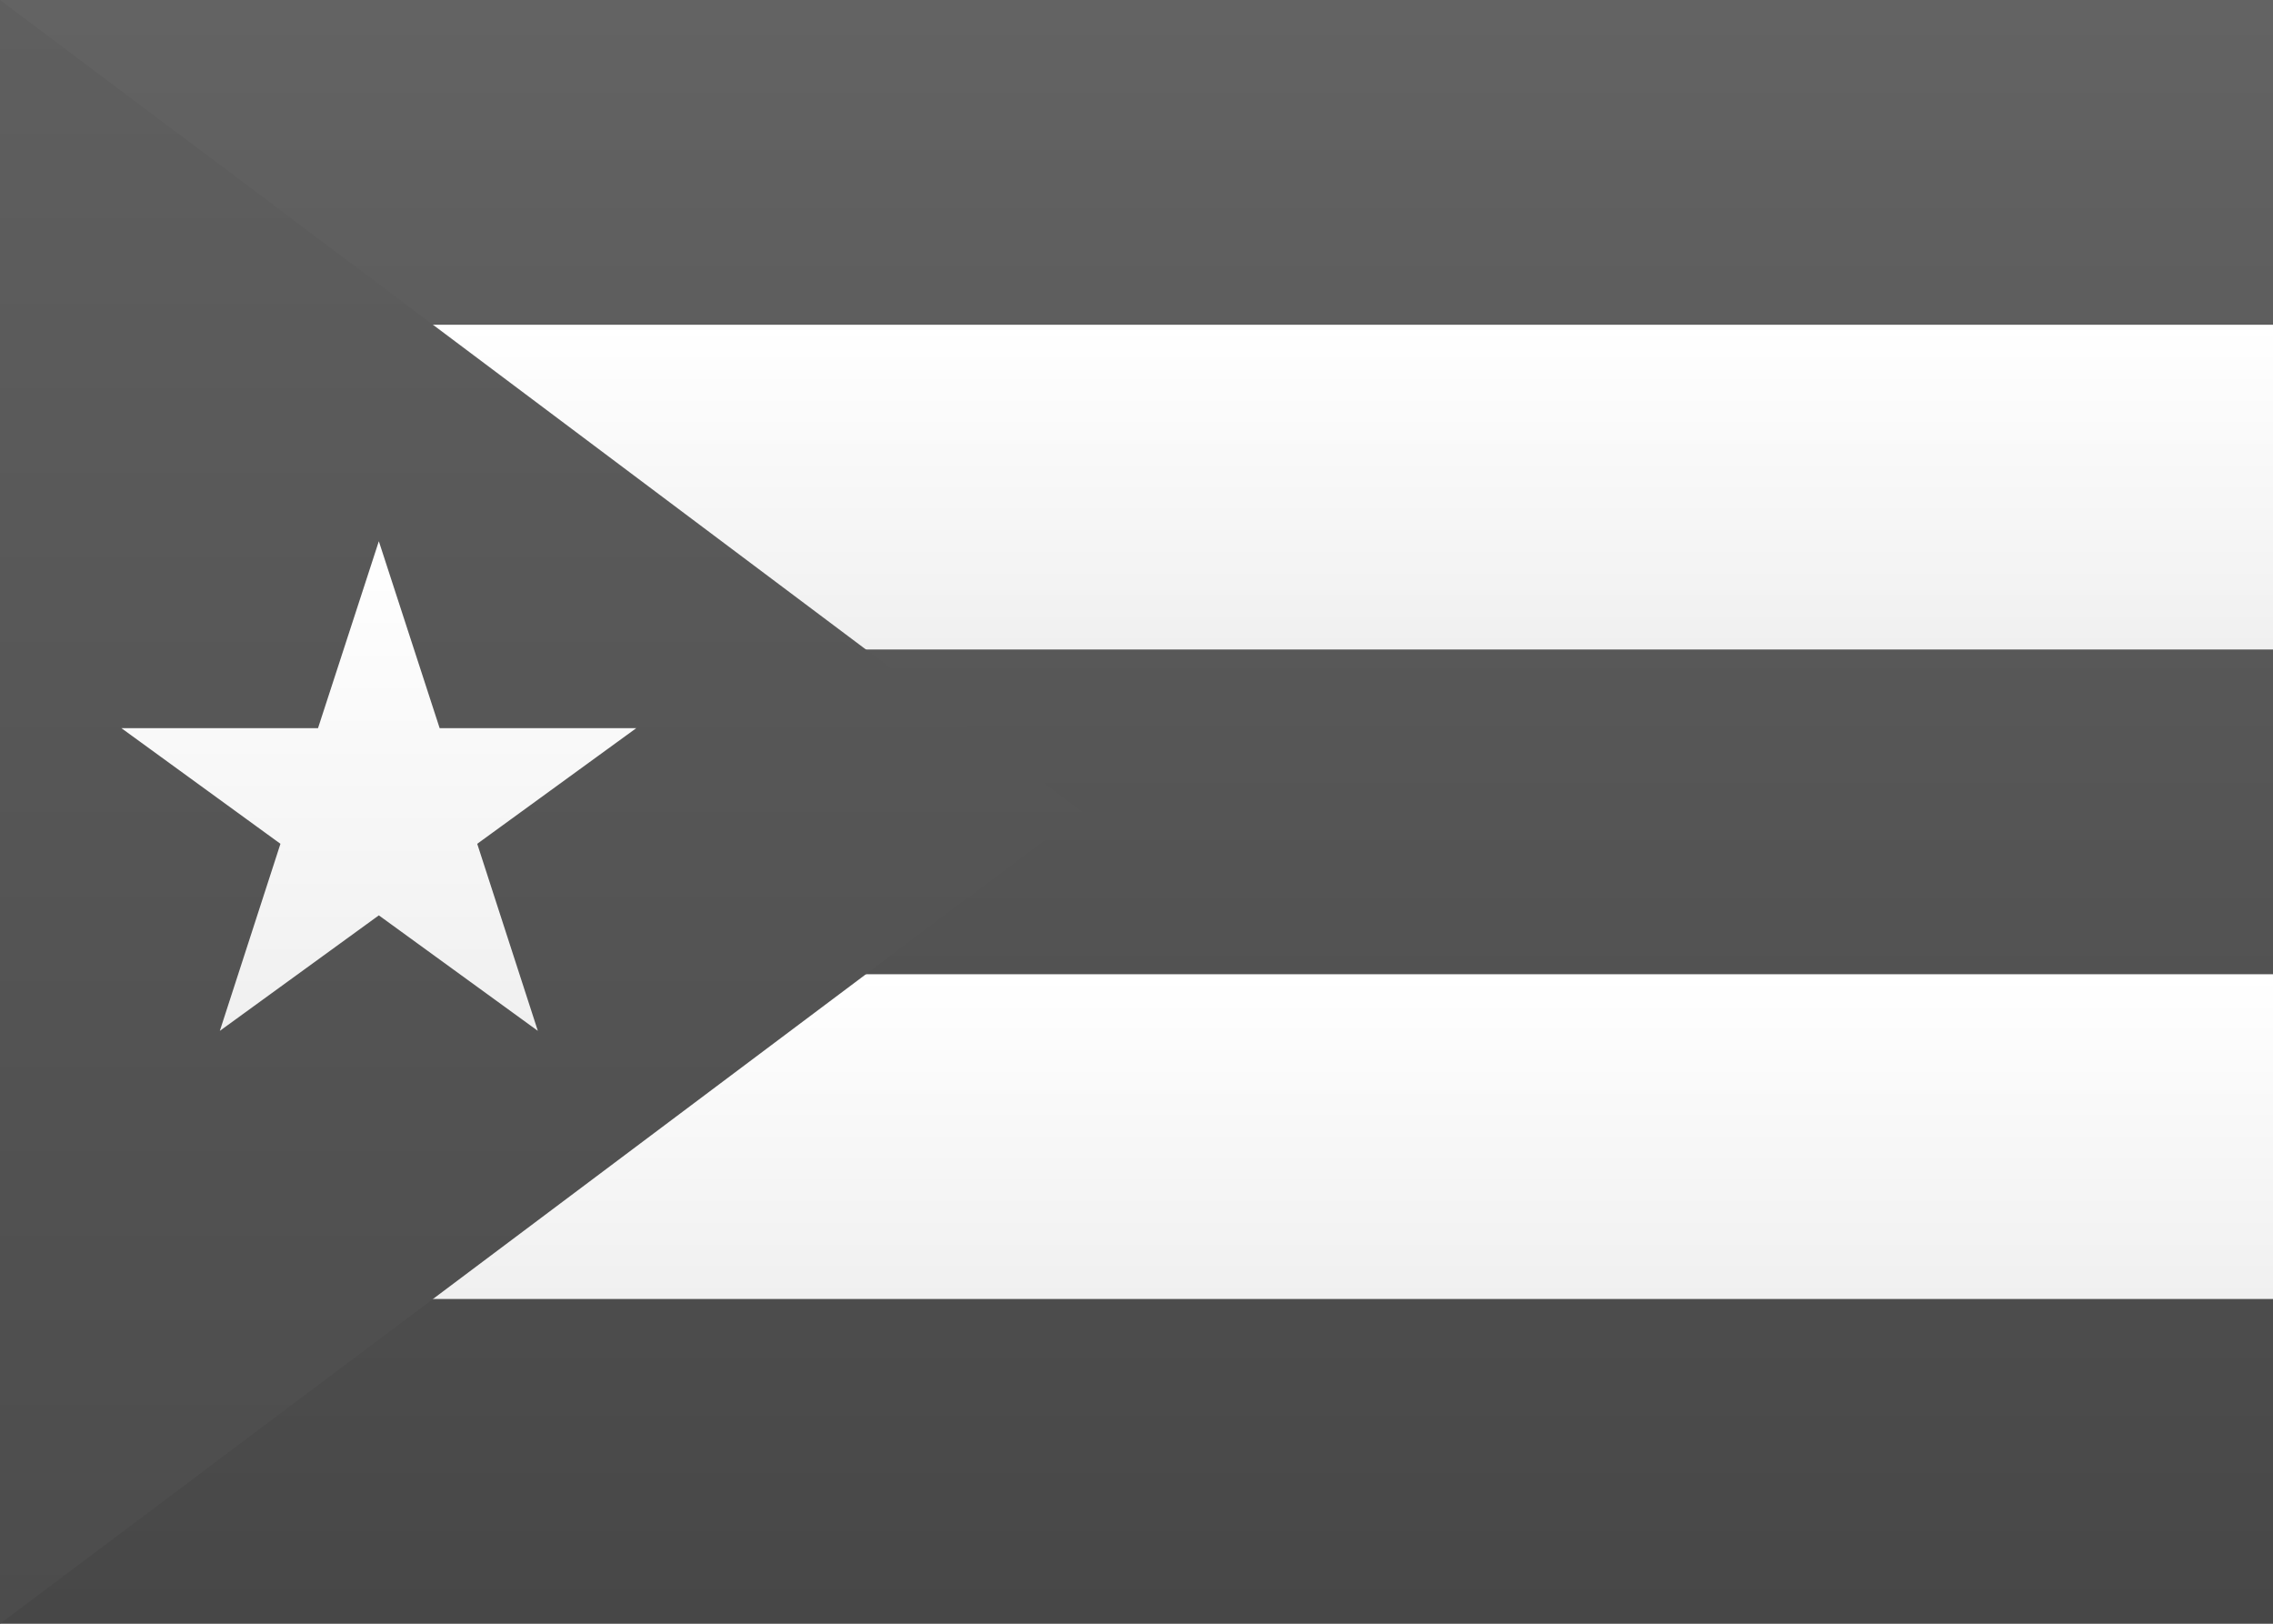
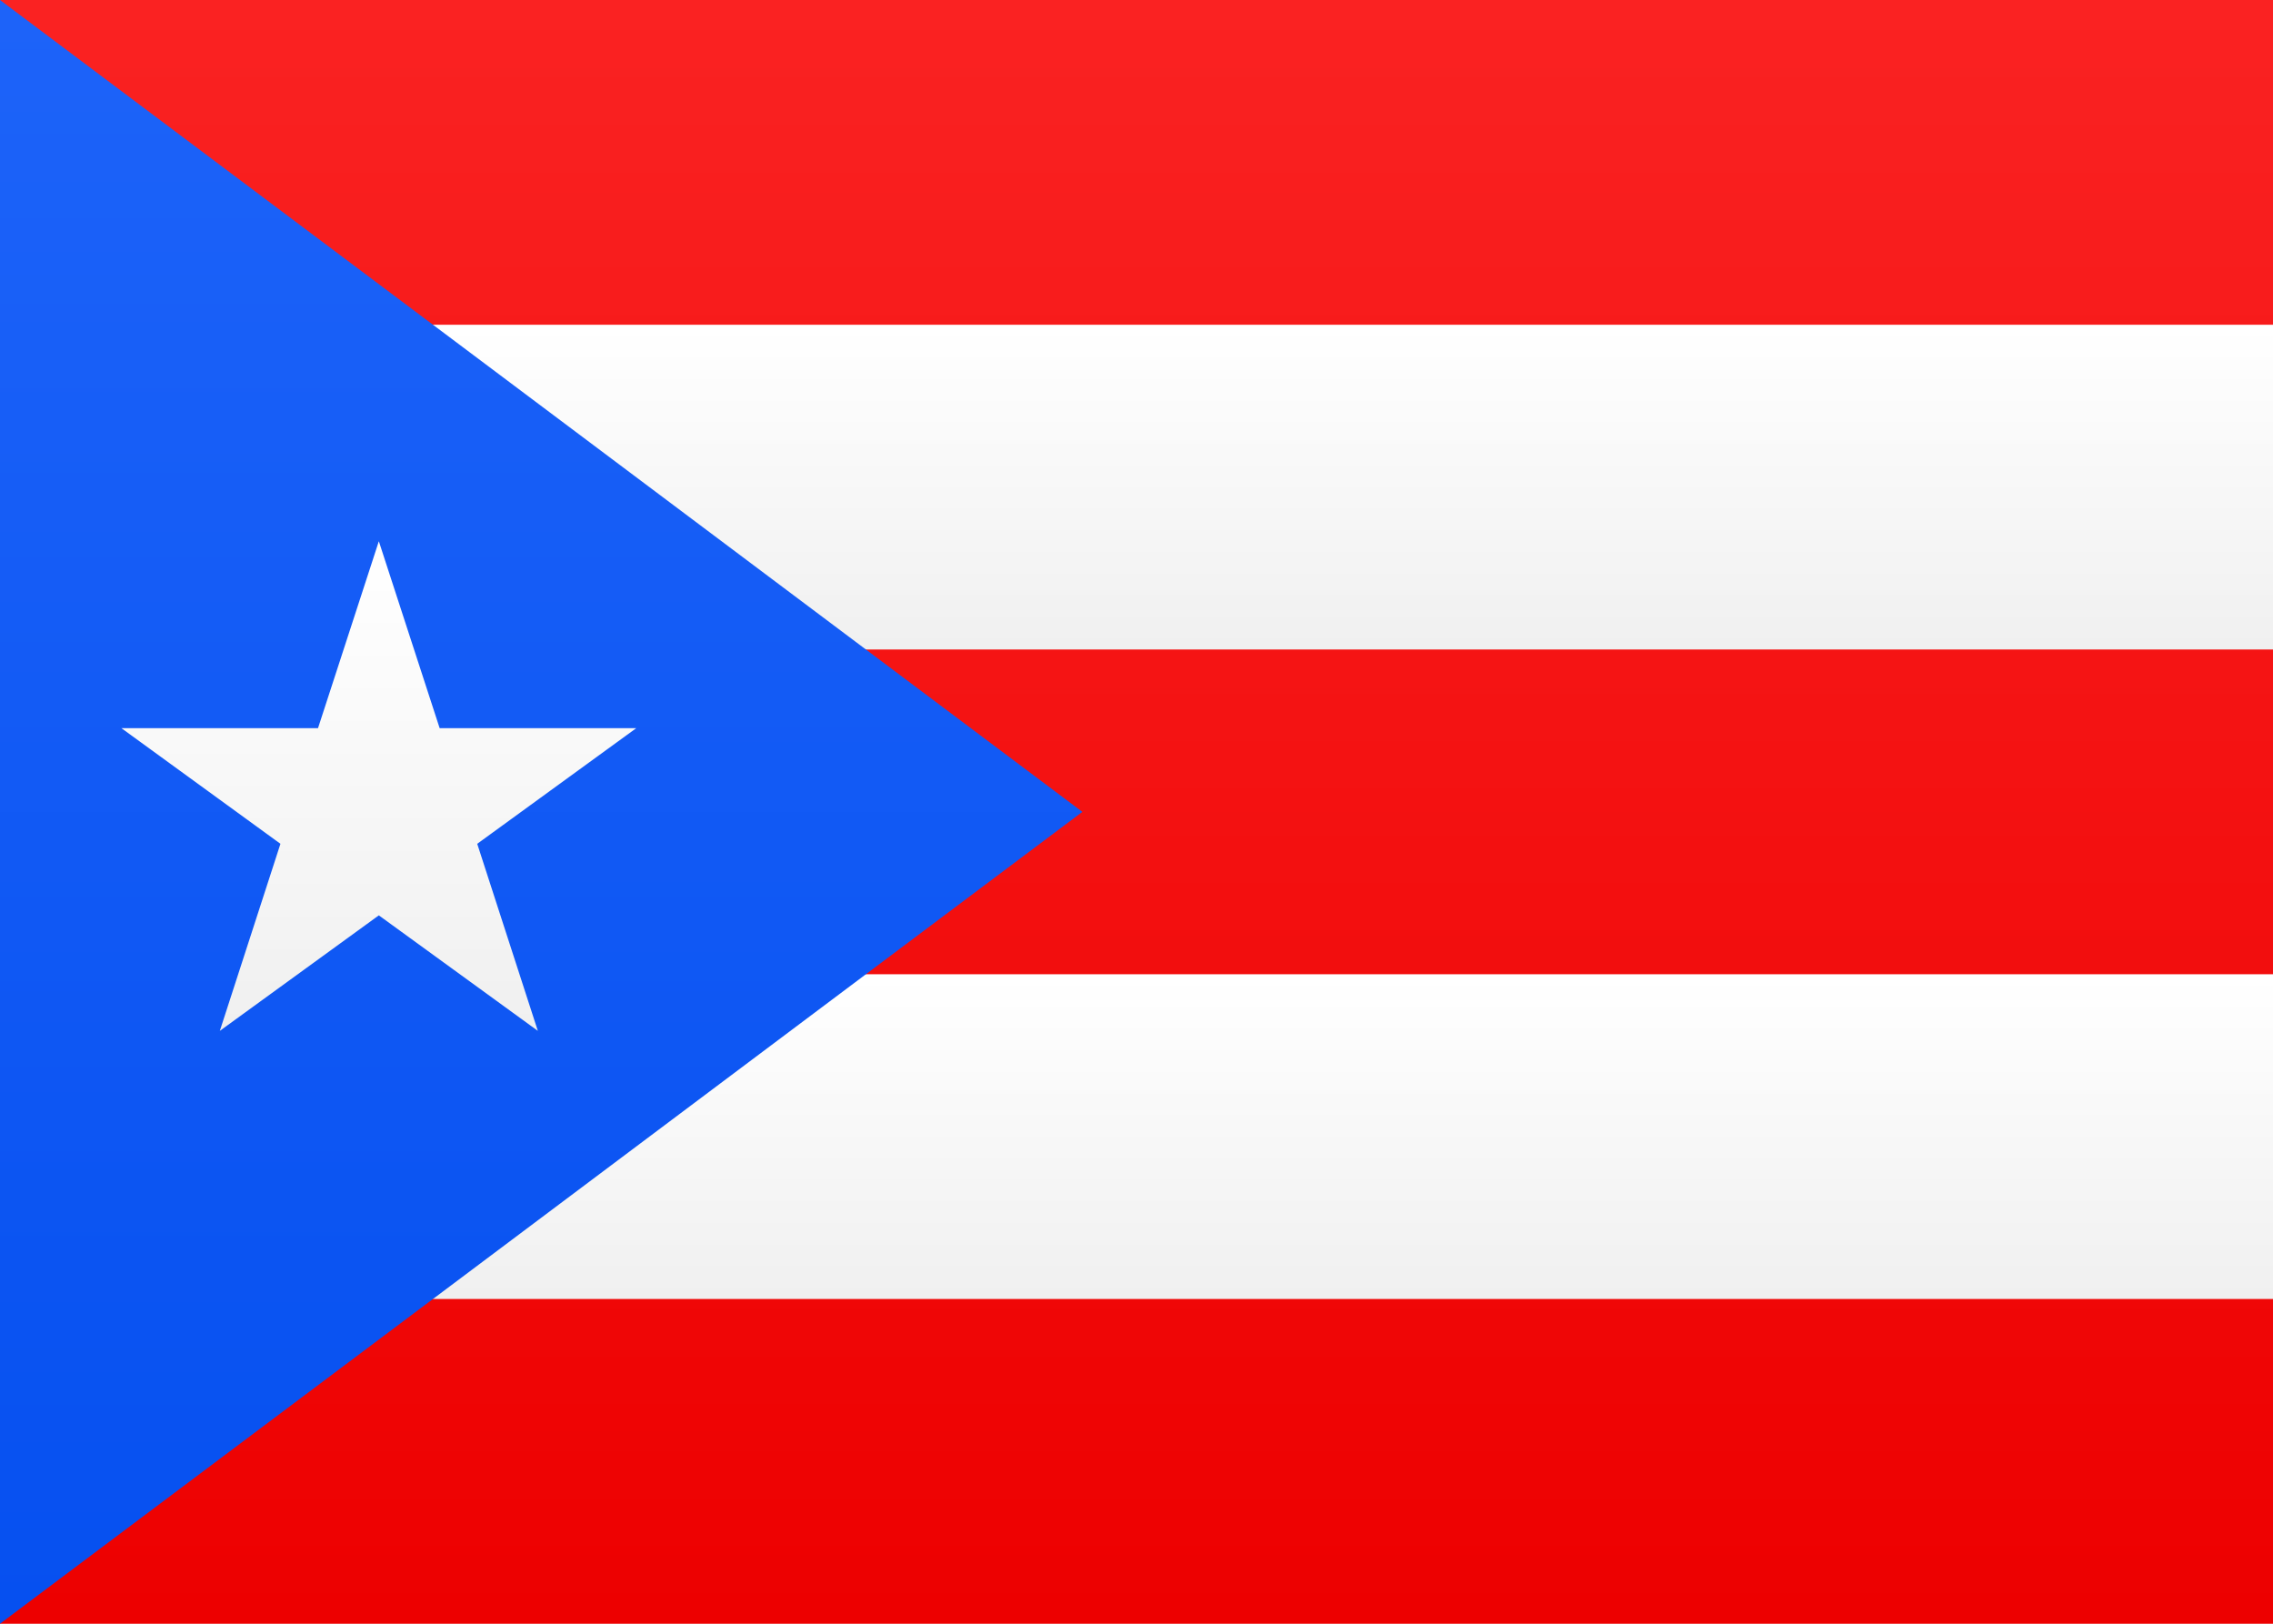
- <svg xmlns="http://www.w3.org/2000/svg" width="21px" height="15px" viewBox="0 0 21 15" version="1.1" id="svg31">
-   <defs id="defs21">
+ <svg xmlns="http://www.w3.org/2000/svg" width="21px" height="15px" viewBox="0 0 21 15" version="1.1">
+   <defs>
    <linearGradient x1="50%" y1="0%" x2="50%" y2="100%" id="linearGradient-1">
-       <stop stop-color="#FFFFFF" offset="0%" id="stop6" />
-       <stop stop-color="#F0F0F0" offset="100%" id="stop8" />
+       <stop stop-color="#FFFFFF" offset="0%" />
+       <stop stop-color="#F0F0F0" offset="100%" />
    </linearGradient>
    <linearGradient x1="50%" y1="0%" x2="50%" y2="100%" id="linearGradient-2">
-       <stop stop-color="#FA2222" offset="0%" id="stop11" />
-       <stop stop-color="#ED0000" offset="100%" id="stop13" />
+       <stop stop-color="#FA2222" offset="0%" />
+       <stop stop-color="#ED0000" offset="100%" />
    </linearGradient>
    <linearGradient x1="50%" y1="0%" x2="50%" y2="100%" id="linearGradient-3">
-       <stop stop-color="#1D63F9" offset="0%" id="stop16" />
-       <stop stop-color="#0650F0" offset="100%" id="stop18" />
-     </linearGradient>
-     <linearGradient x1="50%" y1="0%" x2="50%" y2="100%" id="linearGradient5050">
-       <stop stop-color="#ffffff" offset="0%" id="stop50" />
-       <stop stop-color="#f0f0f0" offset="100%" id="stop52" />
-     </linearGradient>
-     <linearGradient x1="50%" y1="0%" x2="50%" y2="100%" id="linearGradient3354">
-       <stop stop-color="#636363" offset="0%" id="stop55" />
-       <stop stop-color="#474747" offset="100%" id="stop57" />
-     </linearGradient>
-     <linearGradient x1="50%" y1="0%" x2="50%" y2="100%" id="linearGradient1374">
-       <stop stop-color="#5f5f5f" offset="0%" id="stop60" />
-       <stop stop-color="#4c4c4c" offset="100%" id="stop62" />
+       <stop stop-color="#1D63F9" offset="0%" />
+       <stop stop-color="#0650F0" offset="100%" />
    </linearGradient>
  </defs>
  <g id="Symbols" stroke="none" stroke-width="1" fill="none" fill-rule="evenodd">
    <g id="PR">
-       <rect id="FlagBackground" fill="url(#linearGradient5050)" x="0" y="0" width="21" height="15" />
-       <rect id="Mask-Copy" fill="url(#linearGradient3354)" x="0" y="0" width="21" height="15" />
-       <rect id="Rectangle-2" fill="url(#linearGradient5050)" x="0" y="3" width="21" height="3" />
-       <rect id="Rectangle-2-Copy" fill="url(#linearGradient5050)" x="0" y="9" width="21" height="3" />
-       <polygon id="Rectangle-83" fill="url(#linearGradient1374)" points="0 0 10 7.5 0 15" />
-       <polygon id="Star-27" fill="url(#linearGradient5050)" points="3.5 8.456 2.031 9.523 2.591 7.795 1.122 6.727 2.938 6.727 3.5 5 4.062 6.727 5.878 6.727 4.409 7.795 4.969 9.523" />
+       <rect id="FlagBackground" fill="url(#linearGradient-1)" x="0" y="0" width="21" height="15" />
+       <rect id="Mask-Copy" fill="url(#linearGradient-2)" x="0" y="0" width="21" height="15" />
+       <rect id="Rectangle-2" fill="url(#linearGradient-1)" x="0" y="3" width="21" height="3" />
+       <rect id="Rectangle-2-Copy" fill="url(#linearGradient-1)" x="0" y="9" width="21" height="3" />
+       <polygon id="Rectangle-83" fill="url(#linearGradient-3)" points="0 0 10 7.5 0 15" />
+       <polygon id="Star-27" fill="url(#linearGradient-1)" points="3.5 8.456 2.031 9.523 2.591 7.795 1.122 6.727 2.938 6.727 3.5 5 4.062 6.727 5.878 6.727 4.409 7.795 4.969 9.523" />
    </g>
  </g>
</svg>
